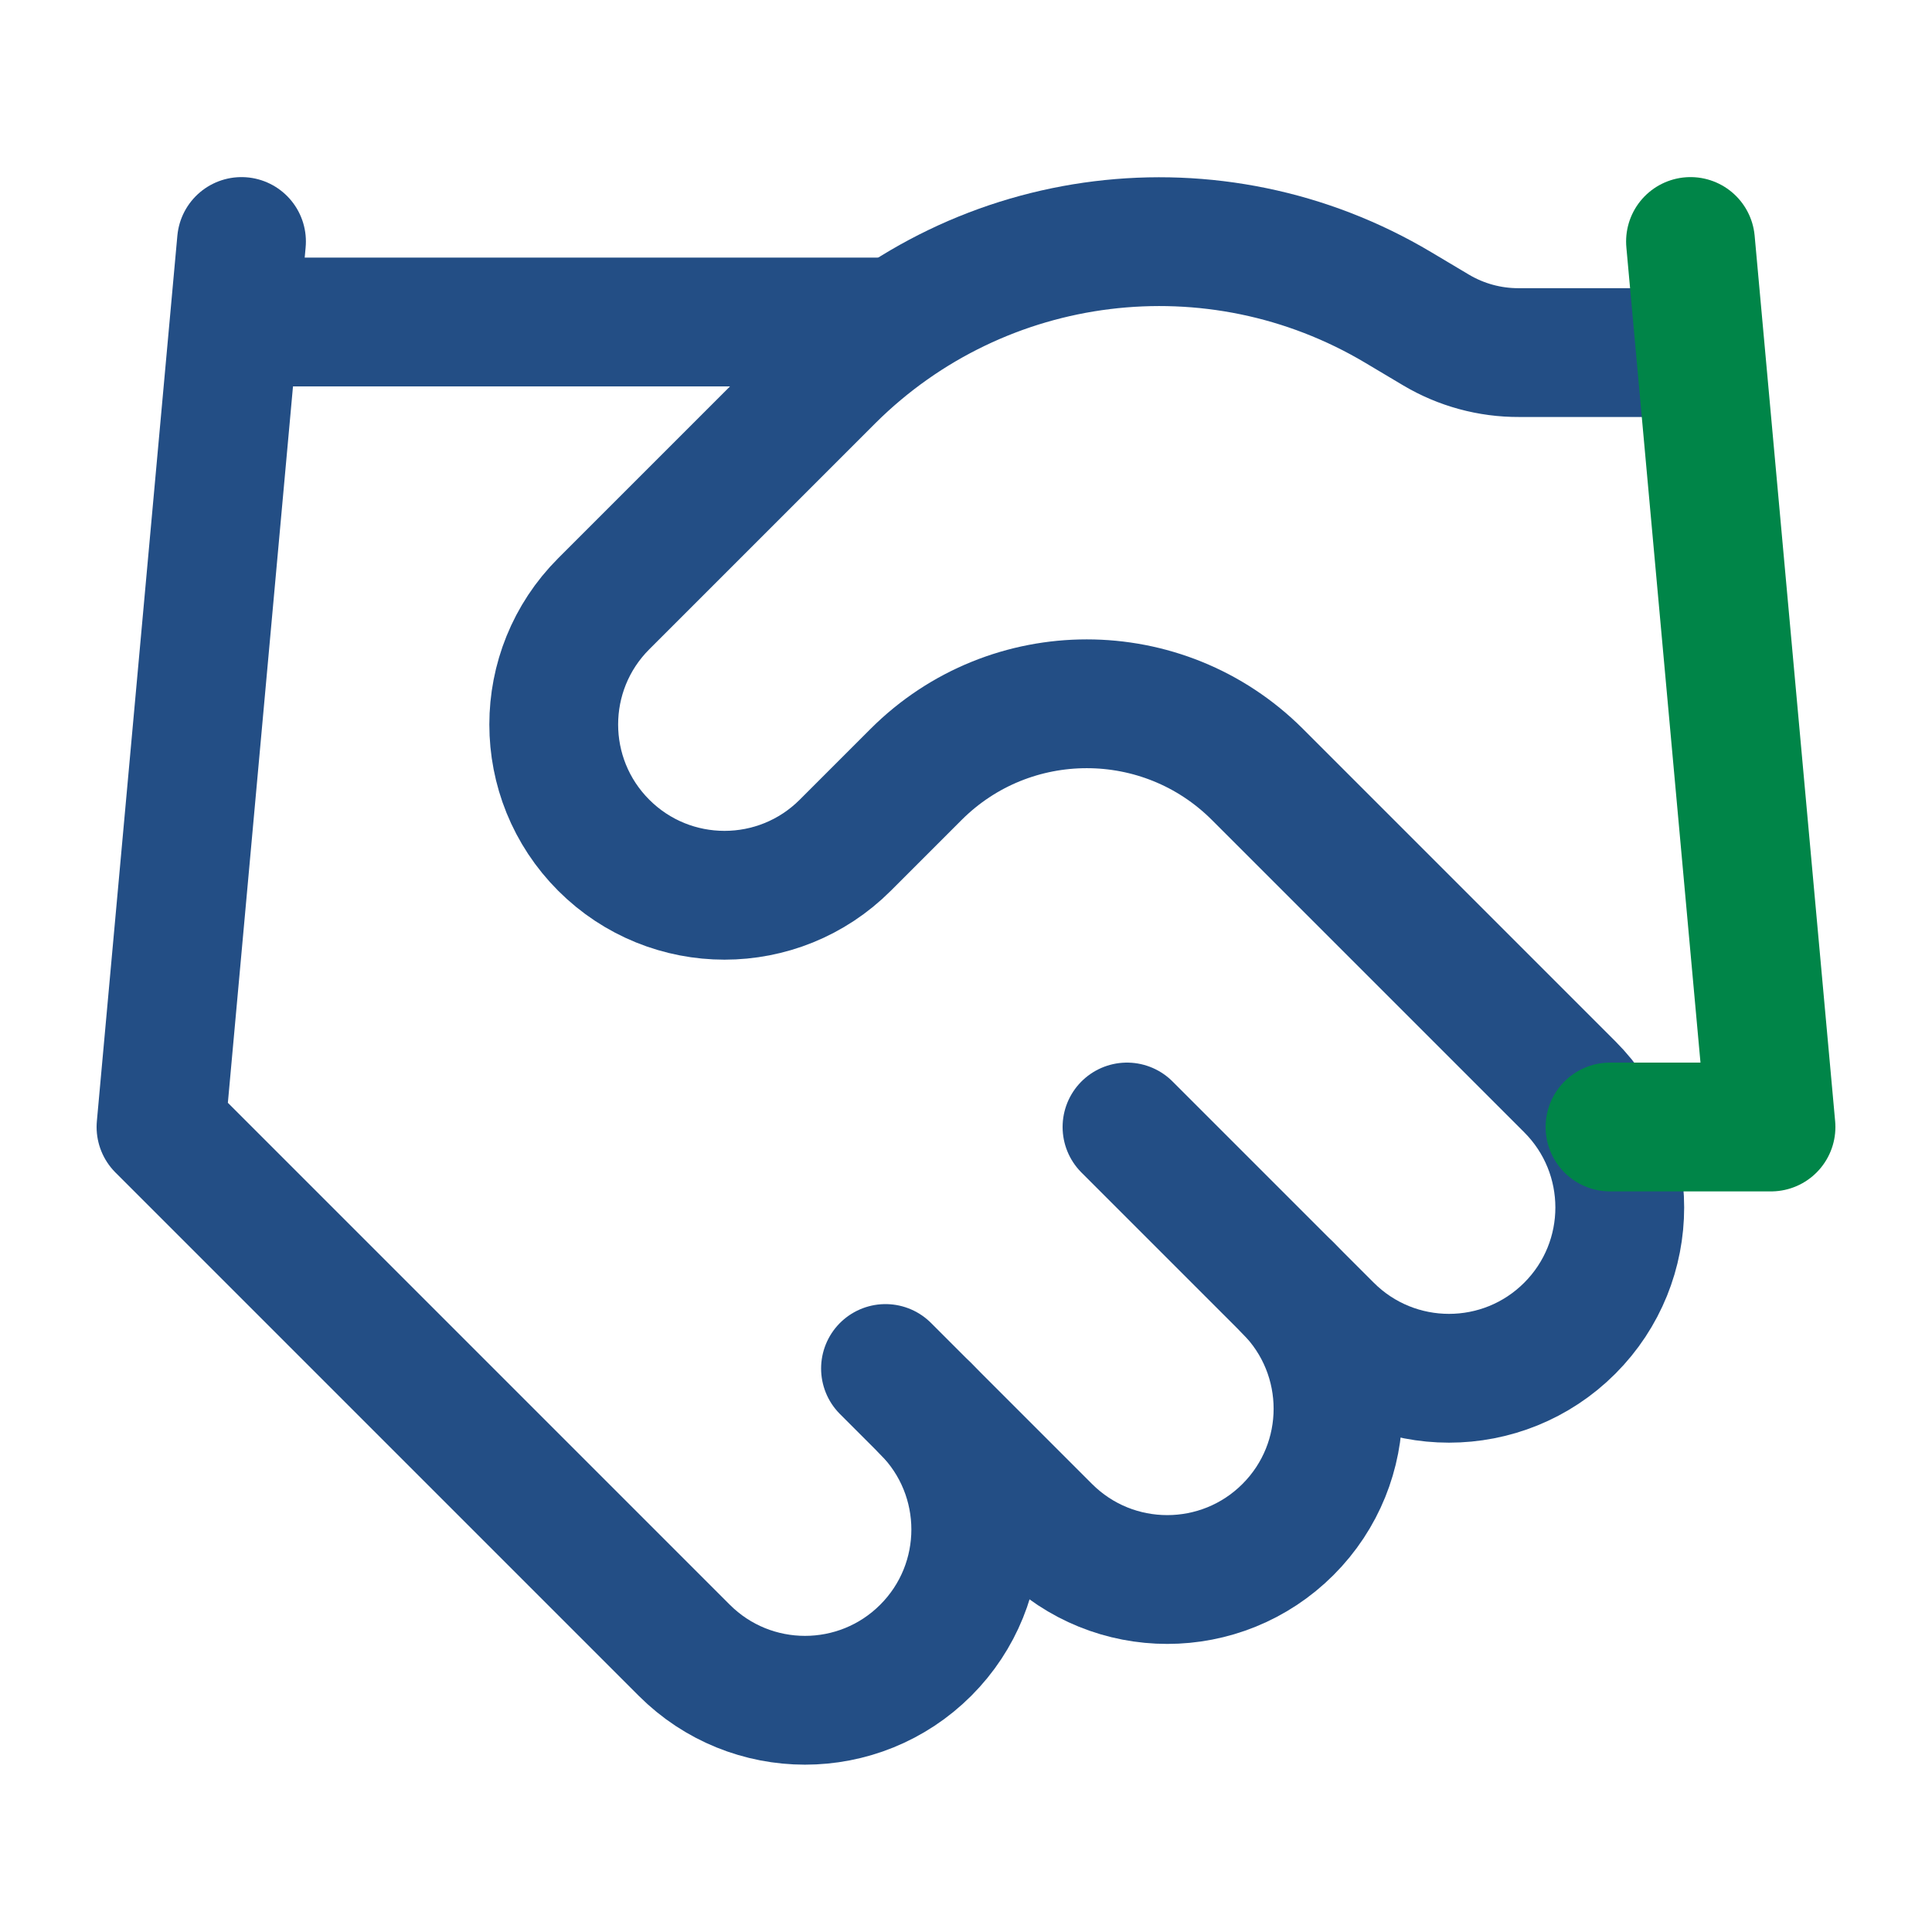
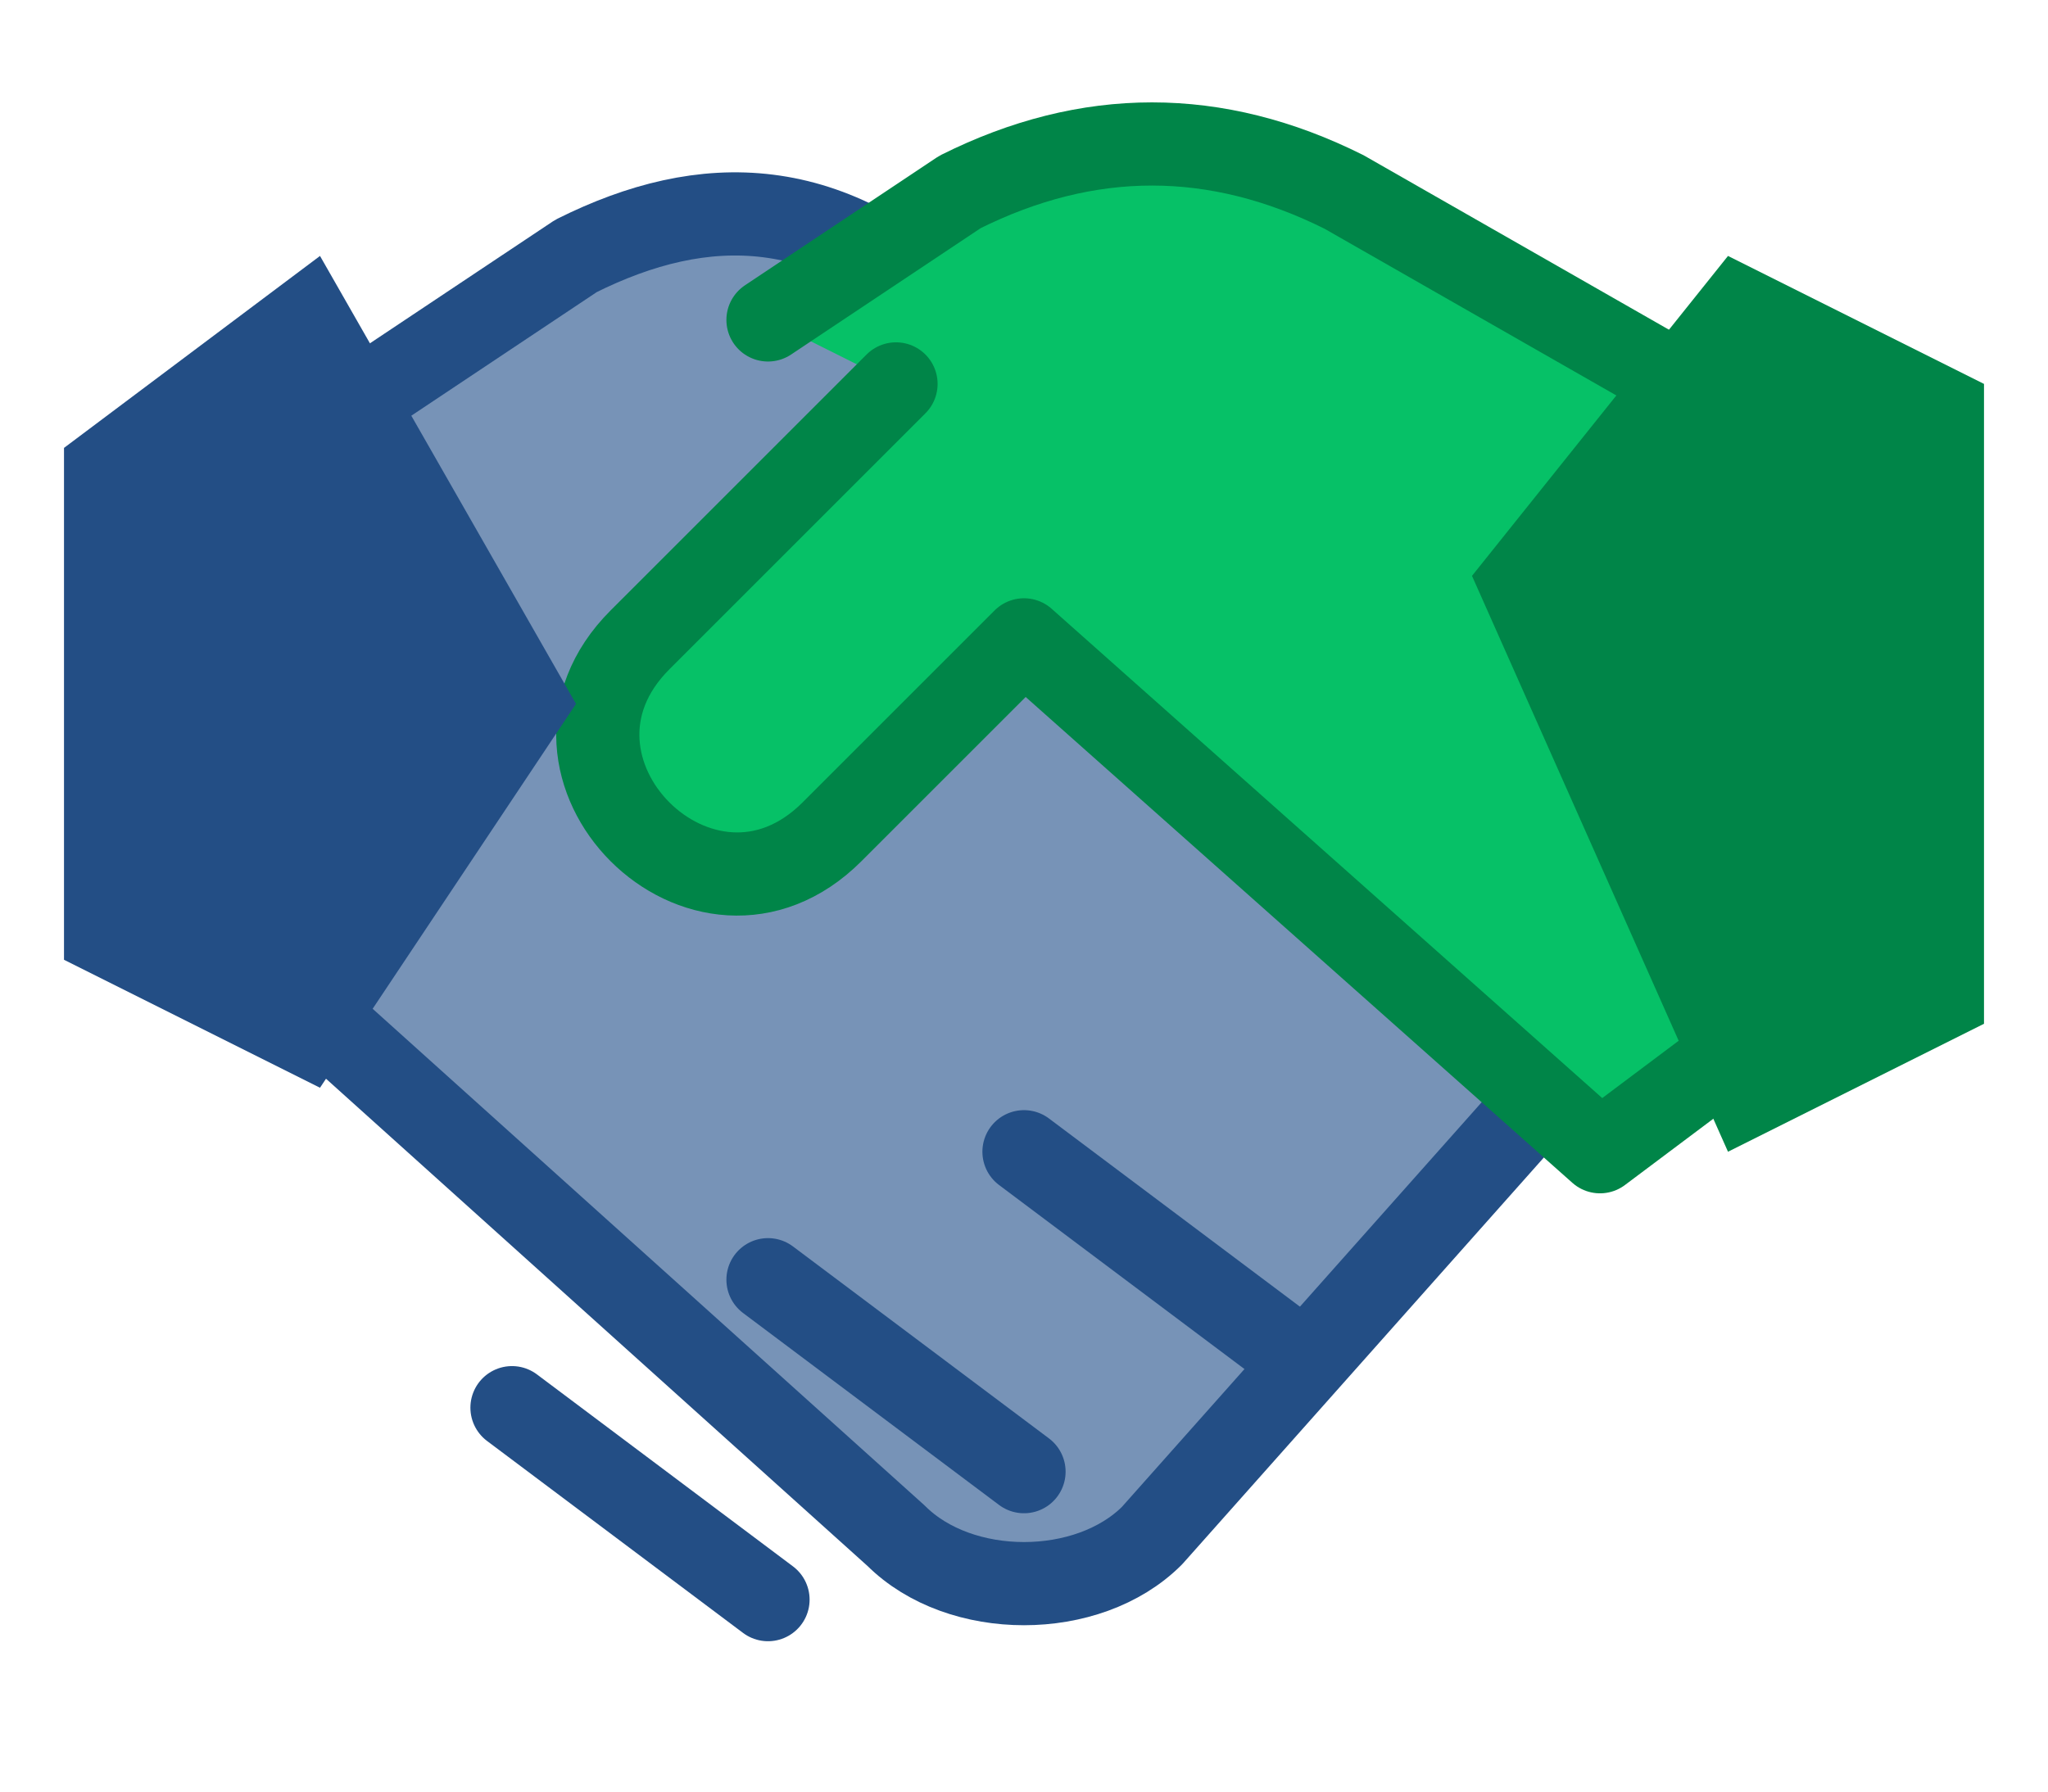
- <svg xmlns="http://www.w3.org/2000/svg" viewBox="0 0 24 24" fill="none" stroke-width="1.6" stroke-linecap="round" stroke-linejoin="round">
-   <g stroke="#234e85">
-     <path d="m11 17 2 2a2.12 2.12 0 0 0 3-3" />
-     <path d="m14 14 2.5 2.5a2.12 2.12 0 0 0 3-3l-3.88-3.88a3 3 0 0 0-4.24 0l-.88.88a2.12 2.12 0 0 1-3-3l2.81-2.81a5.8 5.8 0 0 1 7.06-.87l.47.28a2 2 0 0 0 1.03.28H21" />
-     <path d="M3 3 2 14l6.5 6.5a2.12 2.12 0 0 0 3-3" />
-     <path d="M3 4h8" />
-   </g>
-   <path stroke="#008548" d="m21 3 1 11h-2" />
+ <svg xmlns="http://www.w3.org/2000/svg" viewBox="0 0 32 28" stroke-linecap="round" stroke-linejoin="round">
+   <path d="m3 8 6-4c2-1 4-1 6 1l11 10-8 9c-1 1-3 1-4 0L4 15Z" fill="#7793b7" stroke="#234e85" stroke-width="1.3" />
+   <path d="m12 5 3-2c2-1 4-1 6 0l7 4 1 8-4 3-9-8-3 3c-2 2-5-1-3-3l4-4" fill="#06c167" stroke="#008548" stroke-width="1.3" />
+   <path d="m16 18 4 3m-8-1 4 3m-8-1 4 3" stroke="#234e85" stroke-width="1.3" />
+   <path d="m1 7 4-3 4 7-4 6-4-2Z" fill="#234e85" />
+   <path d="m27 4 4 2v10l-4 2-4-9Z" fill="#008548" />
</svg>
